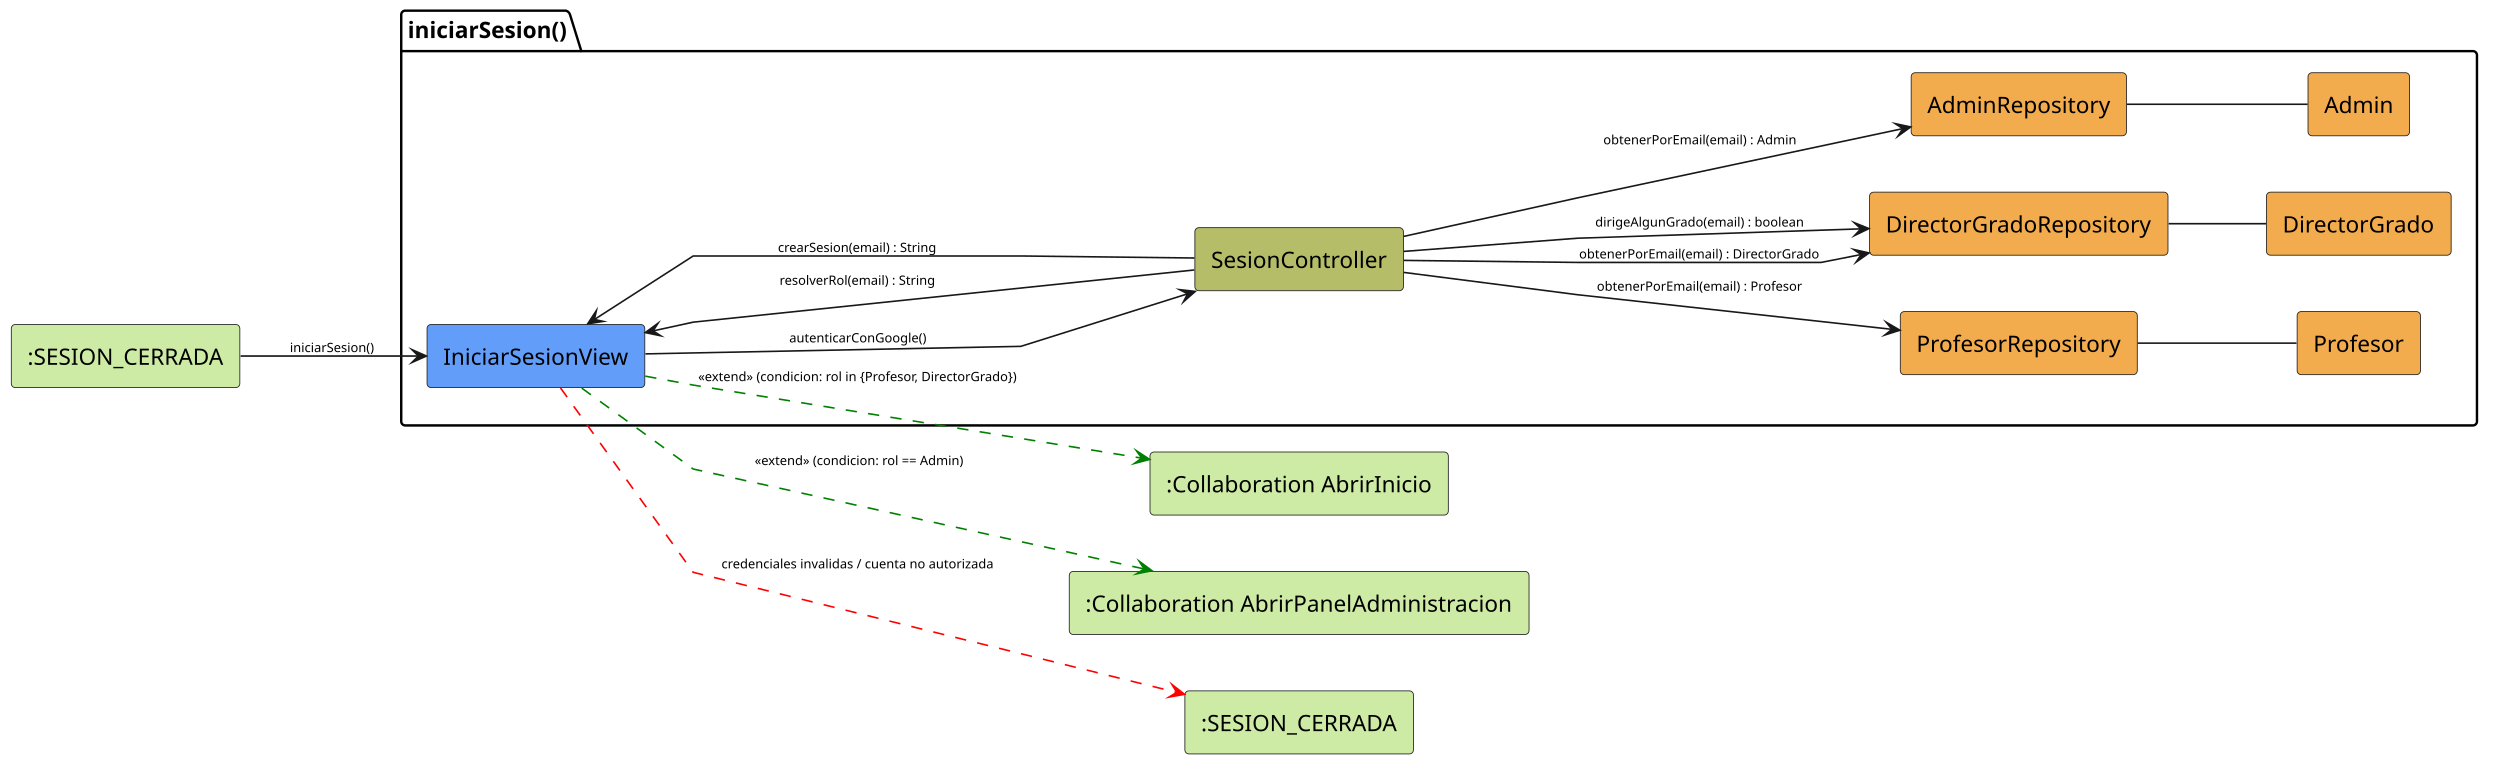
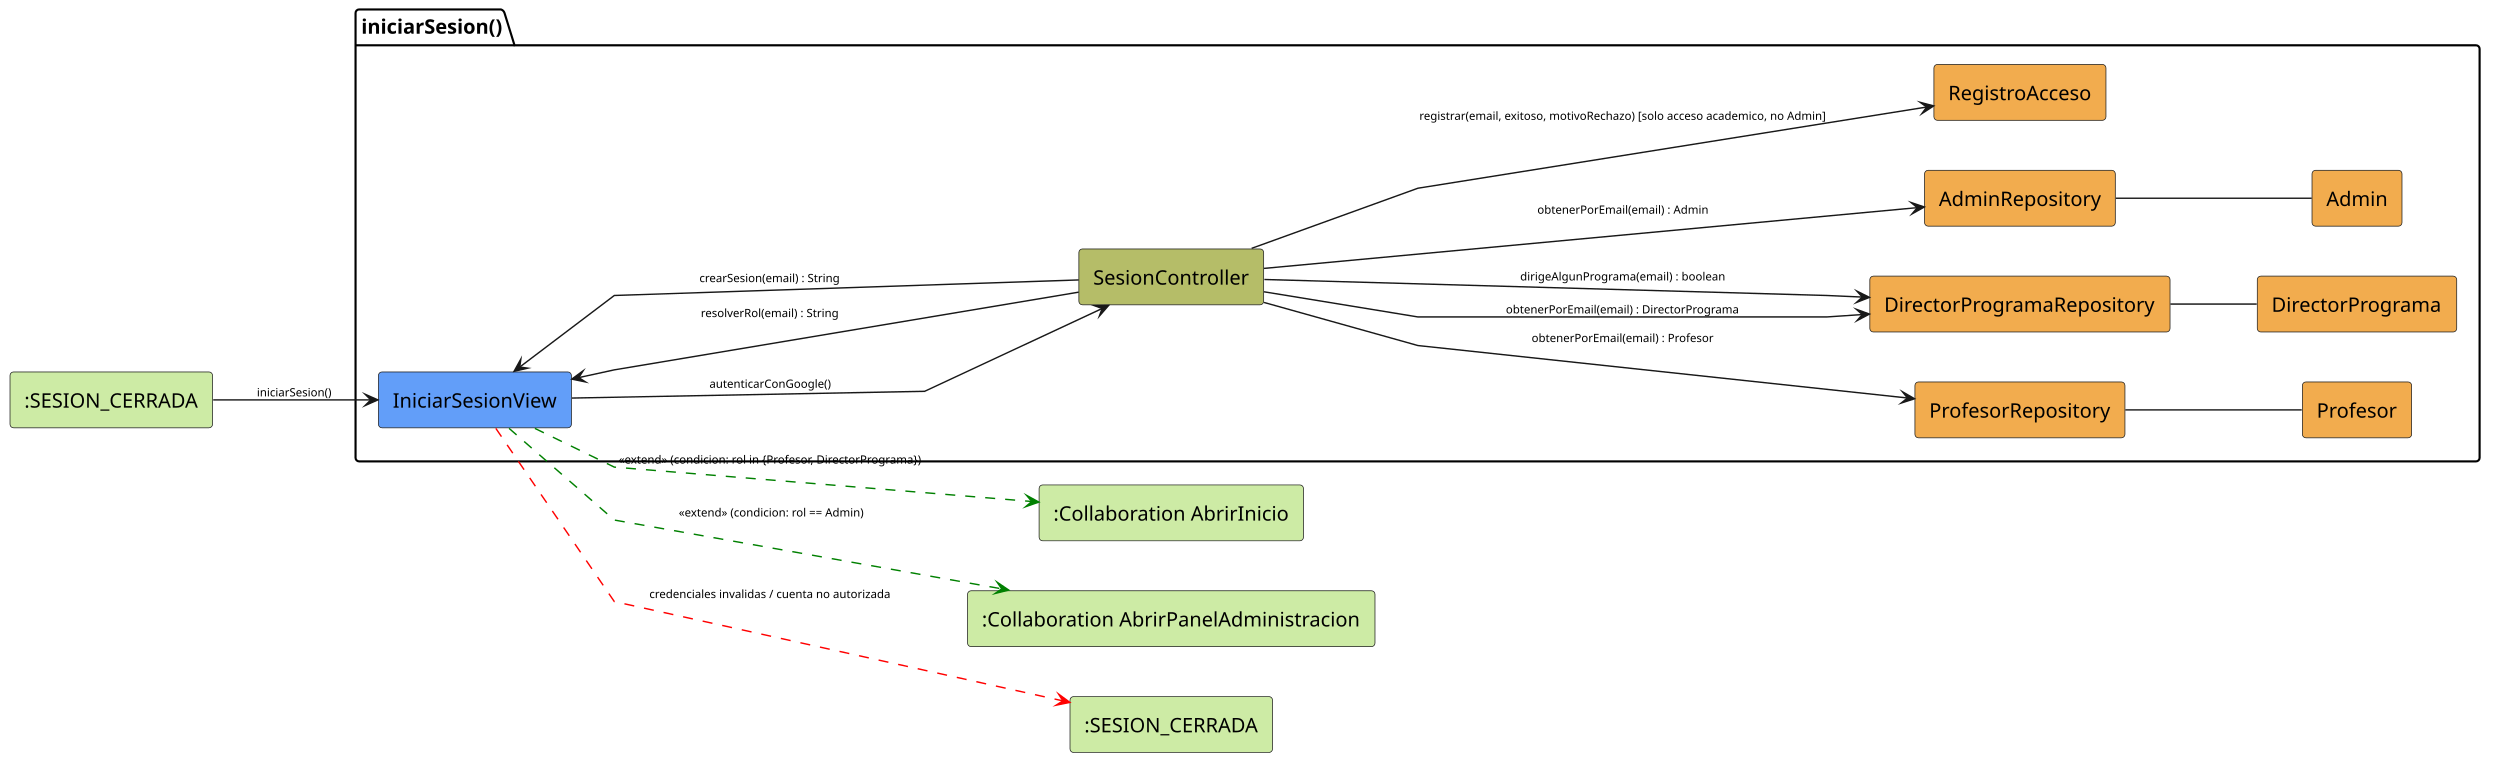
- <svg xmlns="http://www.w3.org/2000/svg" version="1.1" data-diagram-type="DESCRIPTION" style="width:1549px;height:481px;background:#FFFFFF;" width="1549px" height="481px" viewBox="0 0 1549 481" zoomAndPan="magnify" preserveAspectRatio="none" contentStyleType="text/css">
+ <svg xmlns="http://www.w3.org/2000/svg" version="1.1" data-diagram-type="DESCRIPTION" style="width:1748px;height:540px;background:#FFFFFF;" width="1748px" height="540px" viewBox="0 0 1748 540" zoomAndPan="magnify" preserveAspectRatio="none" contentStyleType="text/css">
  <defs />
  <g font-family="sans-serif" lengthAdjust="spacing">
    <g class="cluster" data-qualified-name="iniciarSesion" id="ent0005" data-source-line="10">
-       <path d="M251.1,6.602 L350.688,6.602 A3.75,3.75 0 0 1 353.188,9.102 L360.188,31.67 L1532.23,31.67 A2.5,2.5 0 0 1 1534.73,34.17 L1534.73,261.102 A2.5,2.5 0 0 1 1532.23,263.602 L251.1,263.602 A2.5,2.5 0 0 1 248.6,261.102 L248.6,9.102 A2.5,2.5 0 0 1 251.1,6.602" style="stroke:#000;stroke-width:1.5;" fill="none" />
-       <line x1="248.6" y1="31.67" x2="360.188" y2="31.67" style="stroke:#000;stroke-width:1.5;" />
-       <text x="252.6" y="23.568" fill="#000" font-size="14" textLength="98.588" font-weight="700">iniciarSesion()</text>
+       <path d="M251.1,6.602 L350.254,6.602 A3.75,3.75 0 0 1 352.754,9.102 L359.754,31.67 L1731.24,31.67 A2.5,2.5 0 0 1 1733.74,34.17 L1733.74,320.102 A2.5,2.5 0 0 1 1731.24,322.602 L251.1,322.602 A2.5,2.5 0 0 1 248.6,320.102 L248.6,9.102 A2.5,2.5 0 0 1 251.1,6.602" style="stroke:#000;stroke-width:1.5;" fill="none" />
+       <line x1="248.6" y1="31.67" x2="359.754" y2="31.67" style="stroke:#000;stroke-width:1.5;" />
+       <text x="252.6" y="23.568" fill="#000" font-size="14" textLength="98.154" font-weight="700">iniciarSesion()</text>
    </g>
    <g class="entity" data-qualified-name="iniciarSesion.IniciarSesionView" id="ent0006" data-source-line="11">
-       <rect x="264.6" y="201.062" width="134.912" height="39.068" fill="#629EF9" style="stroke:#181818;stroke-width:0.5;" rx="2.5" ry="2.5" />
-       <text x="274.6" y="226.028" fill="#000" font-size="14" textLength="114.912">IniciarSesionView</text>
+       <rect x="264.6" y="260.062" width="134.912" height="39.068" fill="#629EF9" style="stroke:#181818;stroke-width:0.5;" rx="2.5" ry="2.5" />
+       <text x="274.6" y="285.028" fill="#000" font-size="14" textLength="114.912">IniciarSesionView</text>
    </g>
    <g class="entity" data-qualified-name="iniciarSesion.SesionController" id="ent0007" data-source-line="12">
-       <rect x="740.35" y="141.062" width="129.2" height="39.068" fill="#B5BD68" style="stroke:#181818;stroke-width:0.5;" rx="2.5" ry="2.5" />
-       <text x="750.35" y="166.028" fill="#000" font-size="14" textLength="109.2">SesionController</text>
+       <rect x="754.35" y="174.062" width="129.2" height="39.068" fill="#B5BD68" style="stroke:#181818;stroke-width:0.5;" rx="2.5" ry="2.5" />
+       <text x="764.35" y="199.028" fill="#000" font-size="14" textLength="109.2">SesionController</text>
    </g>
    <g class="entity" data-qualified-name="iniciarSesion.Profesor" id="ent0008" data-source-line="13">
-       <rect x="1423.31" y="193.062" width="76.392" height="39.068" fill="#F2AC4E" style="stroke:#181818;stroke-width:0.5;" rx="2.5" ry="2.5" />
-       <text x="1433.31" y="218.028" fill="#000" font-size="14" textLength="56.392">Profesor</text>
+       <rect x="1609.82" y="267.062" width="76.392" height="39.068" fill="#F2AC4E" style="stroke:#181818;stroke-width:0.5;" rx="2.5" ry="2.5" />
+       <text x="1619.82" y="292.028" fill="#000" font-size="14" textLength="56.392">Profesor</text>
    </g>
    <g class="entity" data-qualified-name="iniciarSesion.ProfesorRepository" id="ent0009" data-source-line="14">
-       <rect x="1177.42" y="193.062" width="146.84" height="39.068" fill="#F2AC4E" style="stroke:#181818;stroke-width:0.5;" rx="2.5" ry="2.5" />
-       <text x="1187.42" y="218.028" fill="#000" font-size="14" textLength="126.84">ProfesorRepository</text>
+       <rect x="1338.92" y="267.062" width="146.84" height="39.068" fill="#F2AC4E" style="stroke:#181818;stroke-width:0.5;" rx="2.5" ry="2.5" />
+       <text x="1348.92" y="292.028" fill="#000" font-size="14" textLength="126.84">ProfesorRepository</text>
    </g>
-     <g class="entity" data-qualified-name="iniciarSesion.DirectorGrado" id="ent0010" data-source-line="15">
-       <rect x="1404.29" y="119.062" width="114.444" height="39.068" fill="#F2AC4E" style="stroke:#181818;stroke-width:0.5;" rx="2.5" ry="2.5" />
-       <text x="1414.29" y="144.028" fill="#000" font-size="14" textLength="94.444">DirectorGrado</text>
+     <g class="entity" data-qualified-name="iniciarSesion.DirectorPrograma" id="ent0010" data-source-line="15">
+       <rect x="1578.29" y="193.062" width="139.448" height="39.068" fill="#F2AC4E" style="stroke:#181818;stroke-width:0.5;" rx="2.5" ry="2.5" />
+       <text x="1588.29" y="218.028" fill="#000" font-size="14" textLength="119.448">DirectorPrograma</text>
    </g>
-     <g class="entity" data-qualified-name="iniciarSesion.DirectorGradoRepository" id="ent0011" data-source-line="16">
-       <rect x="1158.39" y="119.062" width="184.891" height="39.068" fill="#F2AC4E" style="stroke:#181818;stroke-width:0.5;" rx="2.5" ry="2.5" />
-       <text x="1168.39" y="144.028" fill="#000" font-size="14" textLength="164.891">DirectorGradoRepository</text>
+     <g class="entity" data-qualified-name="iniciarSesion.DirectorProgramaRepository" id="ent0011" data-source-line="16">
+       <rect x="1307.39" y="193.062" width="209.895" height="39.068" fill="#F2AC4E" style="stroke:#181818;stroke-width:0.5;" rx="2.5" ry="2.5" />
+       <text x="1317.39" y="218.028" fill="#000" font-size="14" textLength="189.895">DirectorProgramaRepository</text>
    </g>
    <g class="entity" data-qualified-name="iniciarSesion.Admin" id="ent0012" data-source-line="17">
-       <rect x="1430.05" y="45.062" width="62.91" height="39.068" fill="#F2AC4E" style="stroke:#181818;stroke-width:0.5;" rx="2.5" ry="2.5" />
-       <text x="1440.05" y="70.028" fill="#000" font-size="14" textLength="42.91">Admin</text>
+       <rect x="1616.56" y="119.062" width="62.91" height="39.068" fill="#F2AC4E" style="stroke:#181818;stroke-width:0.5;" rx="2.5" ry="2.5" />
+       <text x="1626.56" y="144.028" fill="#000" font-size="14" textLength="42.91">Admin</text>
    </g>
    <g class="entity" data-qualified-name="iniciarSesion.AdminRepository" id="ent0013" data-source-line="18">
-       <rect x="1184.16" y="45.062" width="133.358" height="39.068" fill="#F2AC4E" style="stroke:#181818;stroke-width:0.5;" rx="2.5" ry="2.5" />
-       <text x="1194.16" y="70.028" fill="#000" font-size="14" textLength="113.358">AdminRepository</text>
+       <rect x="1345.66" y="119.062" width="133.358" height="39.068" fill="#F2AC4E" style="stroke:#181818;stroke-width:0.5;" rx="2.5" ry="2.5" />
+       <text x="1355.66" y="144.028" fill="#000" font-size="14" textLength="113.358">AdminRepository</text>
+     </g>
+     <g class="entity" data-qualified-name="iniciarSesion.RegistroAcceso" id="ent0014" data-source-line="19">
+       <rect x="1352.19" y="45.062" width="120.296" height="39.068" fill="#F2AC4E" style="stroke:#181818;stroke-width:0.5;" rx="2.5" ry="2.5" />
+       <text x="1362.19" y="70.028" fill="#000" font-size="14" textLength="100.296">RegistroAcceso</text>
    </g>
    <g class="entity" data-qualified-name="SesionCerrada" id="ent0001" data-source-line="5">
-       <rect x="7" y="201.062" width="141.604" height="39.068" fill="#CDEBA5" style="stroke:#181818;stroke-width:0.5;" rx="2.5" ry="2.5" />
-       <text x="17" y="226.028" fill="#000" font-size="14" textLength="121.604">:SESION_CERRADA</text>
+       <rect x="7" y="260.062" width="141.604" height="39.068" fill="#CDEBA5" style="stroke:#181818;stroke-width:0.5;" rx="2.5" ry="2.5" />
+       <text x="17" y="285.028" fill="#000" font-size="14" textLength="121.604">:SESION_CERRADA</text>
    </g>
    <g class="entity" data-qualified-name="AbrirInicio" id="ent0002" data-source-line="6">
-       <rect x="712.54" y="280.062" width="184.835" height="39.068" fill="#CDEBA5" style="stroke:#181818;stroke-width:0.5;" rx="2.5" ry="2.5" />
-       <text x="722.54" y="305.028" fill="#000" font-size="14" textLength="164.835">:Collaboration AbrirInicio</text>
+       <rect x="726.54" y="339.062" width="184.835" height="39.068" fill="#CDEBA5" style="stroke:#181818;stroke-width:0.5;" rx="2.5" ry="2.5" />
+       <text x="736.54" y="364.028" fill="#000" font-size="14" textLength="164.835">:Collaboration AbrirInicio</text>
    </g>
    <g class="entity" data-qualified-name="AbrirPanelAdministracion" id="ent0003" data-source-line="7">
-       <rect x="662.51" y="354.062" width="284.879" height="39.068" fill="#CDEBA5" style="stroke:#181818;stroke-width:0.5;" rx="2.5" ry="2.5" />
-       <text x="672.51" y="379.028" fill="#000" font-size="14" textLength="264.879">:Collaboration AbrirPanelAdministracion</text>
+       <rect x="676.51" y="413.062" width="284.879" height="39.068" fill="#CDEBA5" style="stroke:#181818;stroke-width:0.5;" rx="2.5" ry="2.5" />
+       <text x="686.51" y="438.028" fill="#000" font-size="14" textLength="264.879">:Collaboration AbrirPanelAdministracion</text>
    </g>
    <g class="entity" data-qualified-name="SesionCerradaSalida" id="ent0004" data-source-line="8">
-       <rect x="734.15" y="428.062" width="141.604" height="39.068" fill="#CDEBA5" style="stroke:#181818;stroke-width:0.5;" rx="2.5" ry="2.5" />
-       <text x="744.15" y="453.028" fill="#000" font-size="14" textLength="121.604">:SESION_CERRADA</text>
+       <rect x="748.15" y="487.062" width="141.604" height="39.068" fill="#CDEBA5" style="stroke:#181818;stroke-width:0.5;" rx="2.5" ry="2.5" />
+       <text x="758.15" y="512.028" fill="#000" font-size="14" textLength="121.604">:SESION_CERRADA</text>
    </g>
-     <g class="link" data-entity-1="ent0001" data-entity-2="ent0006" id="lnk14" data-source-line="21" data-link-type="dependency">
-       <path d="M149.07,220.602 C185.08,220.602 223.7,220.602 259.21,220.602" style="stroke:#181818;stroke-width:1;" fill="none" id="SesionCerrada-to-IniciarSesionView" />
-       <polygon points="264.21,220.602,255.21,216.602,259.21,220.602,255.21,224.602,264.21,220.602" fill="#181818" style="stroke:#181818;stroke-width:1;stroke-linejoin:miter;stroke-miterlimit:10;" />
-       <text x="179.6" y="218.154" fill="#000" font-size="8" textLength="52.151">iniciarSesion()</text>
+     <g class="link" data-entity-1="ent0001" data-entity-2="ent0006" id="lnk15" data-source-line="22" data-link-type="dependency">
+       <path d="M149.07,279.602 C185.08,279.602 223.7,279.602 259.21,279.602" style="stroke:#181818;stroke-width:1;" fill="none" id="SesionCerrada-to-IniciarSesionView" />
+       <polygon points="264.21,279.602,255.21,275.602,259.21,279.602,255.21,283.602,264.21,279.602" fill="#181818" style="stroke:#181818;stroke-width:1;stroke-linejoin:miter;stroke-miterlimit:10;" />
+       <text x="179.6" y="277.154" fill="#000" font-size="8" textLength="52.151">iniciarSesion()</text>
    </g>
-     <g class="link" data-entity-1="ent0006" data-entity-2="ent0007" id="lnk15" data-source-line="23" data-link-type="dependency">
-       <path d="M399.89,219.262 C488.15,217.492 632.51,214.602 632.51,214.602 C632.51,214.602 687.001,197.434 735.831,182.054" style="stroke:#181818;stroke-width:1;" fill="none" id="IniciarSesionView-to-SesionController" />
-       <polygon points="740.6,180.552,730.814,179.441,735.831,182.054,733.217,187.071,740.6,180.552" fill="#181818" style="stroke:#181818;stroke-width:1;stroke-linejoin:miter;stroke-miterlimit:10;" />
-       <text x="489.01" y="212.154" fill="#000" font-size="8" textLength="84.999">autenticarConGoogle()</text>
+     <g class="link" data-entity-1="ent0006" data-entity-2="ent0007" id="lnk16" data-source-line="24" data-link-type="dependency">
+       <path d="M399.92,278.322 C491.98,276.552 646.51,273.602 646.51,273.602 C646.51,273.602 719.829,239.386 770.609,215.696" style="stroke:#181818;stroke-width:1;" fill="none" id="IniciarSesionView-to-SesionController" />
+       <polygon points="775.14,213.582,765.293,213.762,770.609,215.696,768.675,221.012,775.14,213.582" fill="#181818" style="stroke:#181818;stroke-width:1;stroke-linejoin:miter;stroke-miterlimit:10;" />
+       <text x="496.01" y="271.154" fill="#000" font-size="8" textLength="84.999">autenticarConGoogle()</text>
    </g>
-     <g class="link" data-entity-1="ent0007" data-entity-2="ent0006" id="lnk16" data-source-line="25" data-link-type="dependency">
-       <path d="M740.01,167.262 C633.07,178.392 429.51,199.602 429.51,199.602 C429.51,199.602 421.256,201.398 404.676,205.008" style="stroke:#181818;stroke-width:1;" fill="none" id="SesionController-to-IniciarSesionView" />
-       <polygon points="399.79,206.072,409.435,208.066,404.676,205.008,407.733,200.249,399.79,206.072" fill="#181818" style="stroke:#181818;stroke-width:1;stroke-linejoin:miter;stroke-miterlimit:10;" />
-       <text x="483.01" y="176.484" fill="#000" font-size="8" textLength="96.535">resolverRol(email) : String</text>
+     <g class="link" data-entity-1="ent0007" data-entity-2="ent0006" id="lnk17" data-source-line="26" data-link-type="dependency">
+       <path d="M754.25,204.262 C644.05,222.702 429.51,258.602 429.51,258.602 C429.51,258.602 421.256,260.398 404.676,264.008" style="stroke:#181818;stroke-width:1;" fill="none" id="SesionController-to-IniciarSesionView" />
+       <polygon points="399.79,265.072,409.435,267.066,404.676,264.008,407.733,259.249,399.79,265.072" fill="#181818" style="stroke:#181818;stroke-width:1;stroke-linejoin:miter;stroke-miterlimit:10;" />
+       <text x="490.01" y="221.704" fill="#000" font-size="8" textLength="96.535">resolverRol(email) : String</text>
    </g>
-     <g class="link" data-entity-1="ent0007" data-entity-2="ent0006" id="lnk21" data-source-line="35" data-link-type="dependency">
-       <path d="M740.12,159.852 C691.37,159.282 632.51,158.602 632.51,158.602 C632.51,158.602 429.51,158.602 429.51,158.602 C429.51,158.602 396.516,179.808 368.316,197.938" style="stroke:#181818;stroke-width:1;" fill="none" id="SesionController-to-IniciarSesionView-1" />
-       <polygon points="364.11,200.642,373.844,199.14,368.316,197.938,369.517,192.41,364.11,200.642" fill="#181818" style="stroke:#181818;stroke-width:1;stroke-linejoin:miter;stroke-miterlimit:10;" />
-       <text x="482.01" y="156.154" fill="#000" font-size="8" textLength="98.255">crearSesion(email) : String</text>
+     <g class="link" data-entity-1="ent0007" data-entity-2="ent0006" id="lnk22" data-source-line="36" data-link-type="dependency">
+       <path d="M754.25,195.732 C644.05,199.422 429.51,206.602 429.51,206.602 C429.51,206.602 391.956,235.013 363.406,256.633" style="stroke:#181818;stroke-width:1;" fill="none" id="SesionController-to-IniciarSesionView-1" />
+       <polygon points="359.42,259.652,369.01,257.408,363.406,256.633,364.18,251.03,359.42,259.652" fill="#181818" style="stroke:#181818;stroke-width:1;stroke-linejoin:miter;stroke-miterlimit:10;" />
+       <text x="489.01" y="197.264" fill="#000" font-size="8" textLength="98.255">crearSesion(email) : String</text>
    </g>
-     <g class="link" data-entity-1="ent0007" data-entity-2="ent0011" id="lnk17" data-source-line="27" data-link-type="dependency">
-       <path d="M869.79,161.342 C918.53,161.912 977.39,162.602 977.39,162.602 C977.39,162.602 1128.39,162.602 1128.39,162.602 C1128.39,162.602 1136.105,161.072 1153.195,157.692" style="stroke:#181818;stroke-width:1;" fill="none" id="SesionController-to-DirectorGradoRepository" />
-       <polygon points="1158.1,156.722,1148.495,154.544,1153.195,157.692,1150.047,162.392,1158.1,156.722" fill="#181818" style="stroke:#181818;stroke-width:1;stroke-linejoin:miter;stroke-miterlimit:10;" />
-       <text x="978.39" y="160.154" fill="#000" font-size="8" textLength="149.126">obtenerPorEmail(email) : DirectorGrado</text>
+     <g class="link" data-entity-1="ent0007" data-entity-2="ent0011" id="lnk18" data-source-line="28" data-link-type="dependency">
+       <path d="M883.79,204.022 C932.53,211.982 991.39,221.602 991.39,221.602 C991.39,221.602 1277.39,221.602 1277.39,221.602 C1277.39,221.602 1284.841,221.097 1302.131,219.937" style="stroke:#181818;stroke-width:1;" fill="none" id="SesionController-to-DirectorProgramaRepository" />
+       <polygon points="1307.12,219.602,1297.872,216.213,1302.131,219.937,1298.408,224.195,1307.12,219.602" fill="#181818" style="stroke:#181818;stroke-width:1;stroke-linejoin:miter;stroke-miterlimit:10;" />
+       <text x="1052.89" y="219.154" fill="#000" font-size="8" textLength="163.414">obtenerPorEmail(email) : DirectorPrograma</text>
    </g>
-     <g class="link" data-entity-1="ent0007" data-entity-2="ent0011" id="lnk18" data-source-line="29" data-link-type="dependency">
-       <path d="M869.79,155.762 C918.53,152.062 977.39,147.602 977.39,147.602 C977.39,147.602 1073.893,144.407 1152.983,141.797" style="stroke:#181818;stroke-width:1;" fill="none" id="SesionController-to-DirectorGradoRepository-1" />
-       <polygon points="1157.98,141.632,1148.853,137.931,1152.983,141.797,1149.117,145.927,1157.98,141.632" fill="#181818" style="stroke:#181818;stroke-width:1;stroke-linejoin:miter;stroke-miterlimit:10;" />
-       <text x="988.39" y="140.384" fill="#000" font-size="8" textLength="129.462">dirigeAlgunGrado(email) : boolean</text>
+     <g class="link" data-entity-1="ent0007" data-entity-2="ent0011" id="lnk19" data-source-line="30" data-link-type="dependency">
+       <path d="M884.04,195.422 C1009.93,199.002 1277.39,206.602 1277.39,206.602 C1277.39,206.602 1284.835,206.927 1302.125,207.707" style="stroke:#181818;stroke-width:1;" fill="none" id="SesionController-to-DirectorProgramaRepository-1" />
+       <polygon points="1307.12,207.932,1298.309,203.53,1302.125,207.707,1297.949,211.522,1307.12,207.932" fill="#181818" style="stroke:#181818;stroke-width:1;stroke-linejoin:miter;stroke-miterlimit:10;" />
+       <text x="1062.89" y="196.104" fill="#000" font-size="8" textLength="143.75">dirigeAlgunPrograma(email) : boolean</text>
    </g>
-     <g class="link" data-entity-1="ent0007" data-entity-2="ent0009" id="lnk19" data-source-line="31" data-link-type="dependency">
-       <path d="M869.79,168.792 C918.53,175.042 977.39,182.602 977.39,182.602 C977.39,182.602 1091.51,195.165 1172.22,204.055" style="stroke:#181818;stroke-width:1;" fill="none" id="SesionController-to-ProfesorRepository" />
-       <polygon points="1177.19,204.602,1168.682,199.641,1172.22,204.055,1167.806,207.593,1177.19,204.602" fill="#181818" style="stroke:#181818;stroke-width:1;stroke-linejoin:miter;stroke-miterlimit:10;" />
-       <text x="989.39" y="180.154" fill="#000" font-size="8" textLength="127.382">obtenerPorEmail(email) : Profesor</text>
+     <g class="link" data-entity-1="ent0007" data-entity-2="ent0009" id="lnk20" data-source-line="32" data-link-type="dependency">
+       <path d="M883.79,211.472 C932.53,225.122 991.39,241.602 991.39,241.602 C991.39,241.602 1213.508,265.399 1333.698,278.279" style="stroke:#181818;stroke-width:1;" fill="none" id="SesionController-to-ProfesorRepository" />
+       <polygon points="1338.67,278.812,1330.147,273.876,1333.698,278.279,1329.295,281.83,1338.67,278.812" fill="#181818" style="stroke:#181818;stroke-width:1;stroke-linejoin:miter;stroke-miterlimit:10;" />
+       <text x="1070.89" y="239.154" fill="#000" font-size="8" textLength="127.382">obtenerPorEmail(email) : Profesor</text>
    </g>
-     <g class="link" data-entity-1="ent0007" data-entity-2="ent0013" id="lnk20" data-source-line="33" data-link-type="dependency">
-       <path d="M869.79,146.452 C918.53,135.642 977.39,122.602 977.39,122.602 C977.39,122.602 1098.37,96.843 1179,79.683" style="stroke:#181818;stroke-width:1;" fill="none" id="SesionController-to-AdminRepository" />
-       <polygon points="1183.89,78.642,1174.255,76.603,1179,79.683,1175.92,84.428,1183.89,78.642" fill="#181818" style="stroke:#181818;stroke-width:1;stroke-linejoin:miter;stroke-miterlimit:10;" />
-       <text x="993.39" y="89.414" fill="#000" font-size="8" textLength="119.678">obtenerPorEmail(email) : Admin</text>
+     <g class="link" data-entity-1="ent0007" data-entity-2="ent0013" id="lnk21" data-source-line="34" data-link-type="dependency">
+       <path d="M883.81,187.662 C996.85,177.142 1226.081,155.825 1340.531,145.185" style="stroke:#181818;stroke-width:1;" fill="none" id="SesionController-to-AdminRepository" />
+       <polygon points="1345.51,144.722,1336.178,141.572,1340.531,145.185,1336.919,149.538,1345.51,144.722" fill="#181818" style="stroke:#181818;stroke-width:1;stroke-linejoin:miter;stroke-miterlimit:10;" />
+       <text x="1074.89" y="149.444" fill="#000" font-size="8" textLength="119.678">obtenerPorEmail(email) : Admin</text>
    </g>
-     <g class="link" data-entity-1="ent0011" data-entity-2="ent0010" id="lnk22" data-source-line="37" data-link-type="association">
-       <path d="M1343.67,138.602 C1364.22,138.602 1385.44,138.602 1404.05,138.602" style="stroke:#181818;stroke-width:1;" fill="none" id="DirectorGradoRepository-DirectorGrado" />
+     <g class="link" data-entity-1="ent0007" data-entity-2="ent0014" id="lnk23" data-source-line="38" data-link-type="dependency">
+       <path d="M875.14,173.642 C925.26,155.512 991.39,131.602 991.39,131.602 C991.39,131.602 1231.372,93.31 1347.122,74.84" style="stroke:#181818;stroke-width:1;" fill="none" id="SesionController-to-RegistroAcceso" />
+       <polygon points="1352.06,74.052,1342.542,71.52,1347.122,74.84,1343.803,79.42,1352.06,74.052" fill="#181818" style="stroke:#181818;stroke-width:1;stroke-linejoin:miter;stroke-miterlimit:10;" />
+       <text x="992.39" y="83.824" fill="#000" font-size="8" textLength="284.724">registrar(email, exitoso, motivoRechazo) [solo acceso academico, no Admin]</text>
    </g>
-     <g class="link" data-entity-1="ent0009" data-entity-2="ent0008" id="lnk23" data-source-line="38" data-link-type="association">
-       <path d="M1324.53,212.602 C1357.7,212.602 1395.58,212.602 1422.92,212.602" style="stroke:#181818;stroke-width:1;" fill="none" id="ProfesorRepository-Profesor" />
+     <g class="link" data-entity-1="ent0011" data-entity-2="ent0010" id="lnk24" data-source-line="40" data-link-type="association">
+       <path d="M1517.53,212.602 C1537.98,212.602 1558.95,212.602 1577.9,212.602" style="stroke:#181818;stroke-width:1;" fill="none" id="DirectorProgramaRepository-DirectorPrograma" />
    </g>
-     <g class="link" data-entity-1="ent0013" data-entity-2="ent0012" id="lnk24" data-source-line="39" data-link-type="association">
-       <path d="M1317.86,64.602 C1355.36,64.602 1400.51,64.602 1429.83,64.602" style="stroke:#181818;stroke-width:1;" fill="none" id="AdminRepository-Admin" />
+     <g class="link" data-entity-1="ent0009" data-entity-2="ent0008" id="lnk25" data-source-line="41" data-link-type="association">
+       <path d="M1486,286.602 C1526.86,286.602 1576.18,286.602 1609.37,286.602" style="stroke:#181818;stroke-width:1;" fill="none" id="ProfesorRepository-Profesor" />
    </g>
-     <g class="link" data-entity-1="ent0006" data-entity-2="ent0002" id="lnk25" data-source-line="41" data-link-type="dependency">
-       <path d="M399.79,233.052 C416.37,236.142 429.51,238.602 429.51,238.602 C429.51,238.602 596.565,265.808 707.425,283.868" style="stroke:#008000;stroke-width:1;stroke-dasharray:7,7;" fill="none" id="IniciarSesionView-to-AbrirInicio" />
-       <polygon points="712.36,284.672,704.12,279.277,707.425,283.868,702.834,287.173,712.36,284.672" fill="#008000" style="stroke:#008000;stroke-width:1;stroke-linejoin:miter;stroke-miterlimit:10;" />
-       <text x="432.59" y="236.154" fill="#000" font-size="8" textLength="199.421">«extend» (condicion: rol in {Profesor, DirectorGrado})</text>
+     <g class="link" data-entity-1="ent0013" data-entity-2="ent0012" id="lnk26" data-source-line="42" data-link-type="association">
+       <path d="M1479.37,138.602 C1524.31,138.602 1581.71,138.602 1616.35,138.602" style="stroke:#181818;stroke-width:1;" fill="none" id="AdminRepository-Admin" />
    </g>
-     <g class="link" data-entity-1="ent0006" data-entity-2="ent0003" id="lnk26" data-source-line="42" data-link-type="dependency">
-       <path d="M360.44,240.472 C388.96,261.162 429.51,290.602 429.51,290.602 C429.51,290.602 598.108,327.97 708.908,352.53" style="stroke:#008000;stroke-width:1;stroke-dasharray:7,7;" fill="none" id="IniciarSesionView-to-AbrirPanelAdministracion" />
-       <polygon points="713.79,353.612,705.869,347.759,708.908,352.53,704.138,355.57,713.79,353.612" fill="#008000" style="stroke:#008000;stroke-width:1;stroke-linejoin:miter;stroke-miterlimit:10;" />
-       <text x="467.59" y="288.154" fill="#000" font-size="8" textLength="129.59">«extend» (condicion: rol == Admin)</text>
+     <g class="link" data-entity-1="ent0006" data-entity-2="ent0002" id="lnk27" data-source-line="44" data-link-type="dependency">
+       <path d="M373.97,299.532 C400.25,312.342 429.51,326.602 429.51,326.602 C429.51,326.602 606.567,341.181 721.407,350.641" style="stroke:#008000;stroke-width:1;stroke-dasharray:7,7;" fill="none" id="IniciarSesionView-to-AbrirInicio" />
+       <polygon points="726.39,351.052,717.749,346.327,721.407,350.641,717.092,354.3,726.39,351.052" fill="#008000" style="stroke:#008000;stroke-width:1;stroke-linejoin:miter;stroke-miterlimit:10;" />
+       <text x="432.59" y="324.154" fill="#000" font-size="8" textLength="213.709">«extend» (condicion: rol in {Profesor, DirectorPrograma})</text>
    </g>
-     <g class="link" data-entity-1="ent0006" data-entity-2="ent0004" id="lnk27" data-source-line="43" data-link-type="dependency">
-       <path d="M347.29,240.372 C374.12,277.642 429.51,354.602 429.51,354.602 C429.51,354.602 620.737,402.087 729.107,429.007" style="stroke:#F00;stroke-width:1;stroke-dasharray:7,7;" fill="none" id="IniciarSesionView-to-SesionCerradaSalida" />
-       <polygon points="733.96,430.212,726.19,424.16,729.107,429.007,724.261,431.924,733.96,430.212" fill="#F00" style="stroke:#F00;stroke-width:1;stroke-linejoin:miter;stroke-miterlimit:10;" />
-       <text x="447.01" y="352.154" fill="#000" font-size="8" textLength="168.718">credenciales invalidas / cuenta no autorizada</text>
+     <g class="link" data-entity-1="ent0006" data-entity-2="ent0003" id="lnk28" data-source-line="45" data-link-type="dependency">
+       <path d="M355.92,299.502 C384.44,324.342 429.51,363.602 429.51,363.602 C429.51,363.602 585.717,391.348 700.417,411.718" style="stroke:#008000;stroke-width:1;stroke-dasharray:7,7;" fill="none" id="IniciarSesionView-to-AbrirPanelAdministracion" />
+       <polygon points="705.34,412.592,697.178,407.08,700.417,411.718,695.779,414.957,705.34,412.592" fill="#008000" style="stroke:#008000;stroke-width:1;stroke-linejoin:miter;stroke-miterlimit:10;" />
+       <text x="474.59" y="361.154" fill="#000" font-size="8" textLength="129.59">«extend» (condicion: rol == Admin)</text>
+     </g>
+     <g class="link" data-entity-1="ent0006" data-entity-2="ent0004" id="lnk29" data-source-line="46" data-link-type="dependency">
+       <path d="M346.67,299.502 C373.26,338.372 429.51,420.602 429.51,420.602 C429.51,420.602 631.348,465.281 743.178,490.041" style="stroke:#F00;stroke-width:1;stroke-dasharray:7,7;" fill="none" id="IniciarSesionView-to-SesionCerradaSalida" />
+       <polygon points="748.06,491.122,740.137,485.271,743.178,490.041,738.408,493.082,748.06,491.122" fill="#F00" style="stroke:#F00;stroke-width:1;stroke-linejoin:miter;stroke-miterlimit:10;" />
+       <text x="454.01" y="418.154" fill="#000" font-size="8" textLength="168.718">credenciales invalidas / cuenta no autorizada</text>
    </g>
  </g>
</svg>
